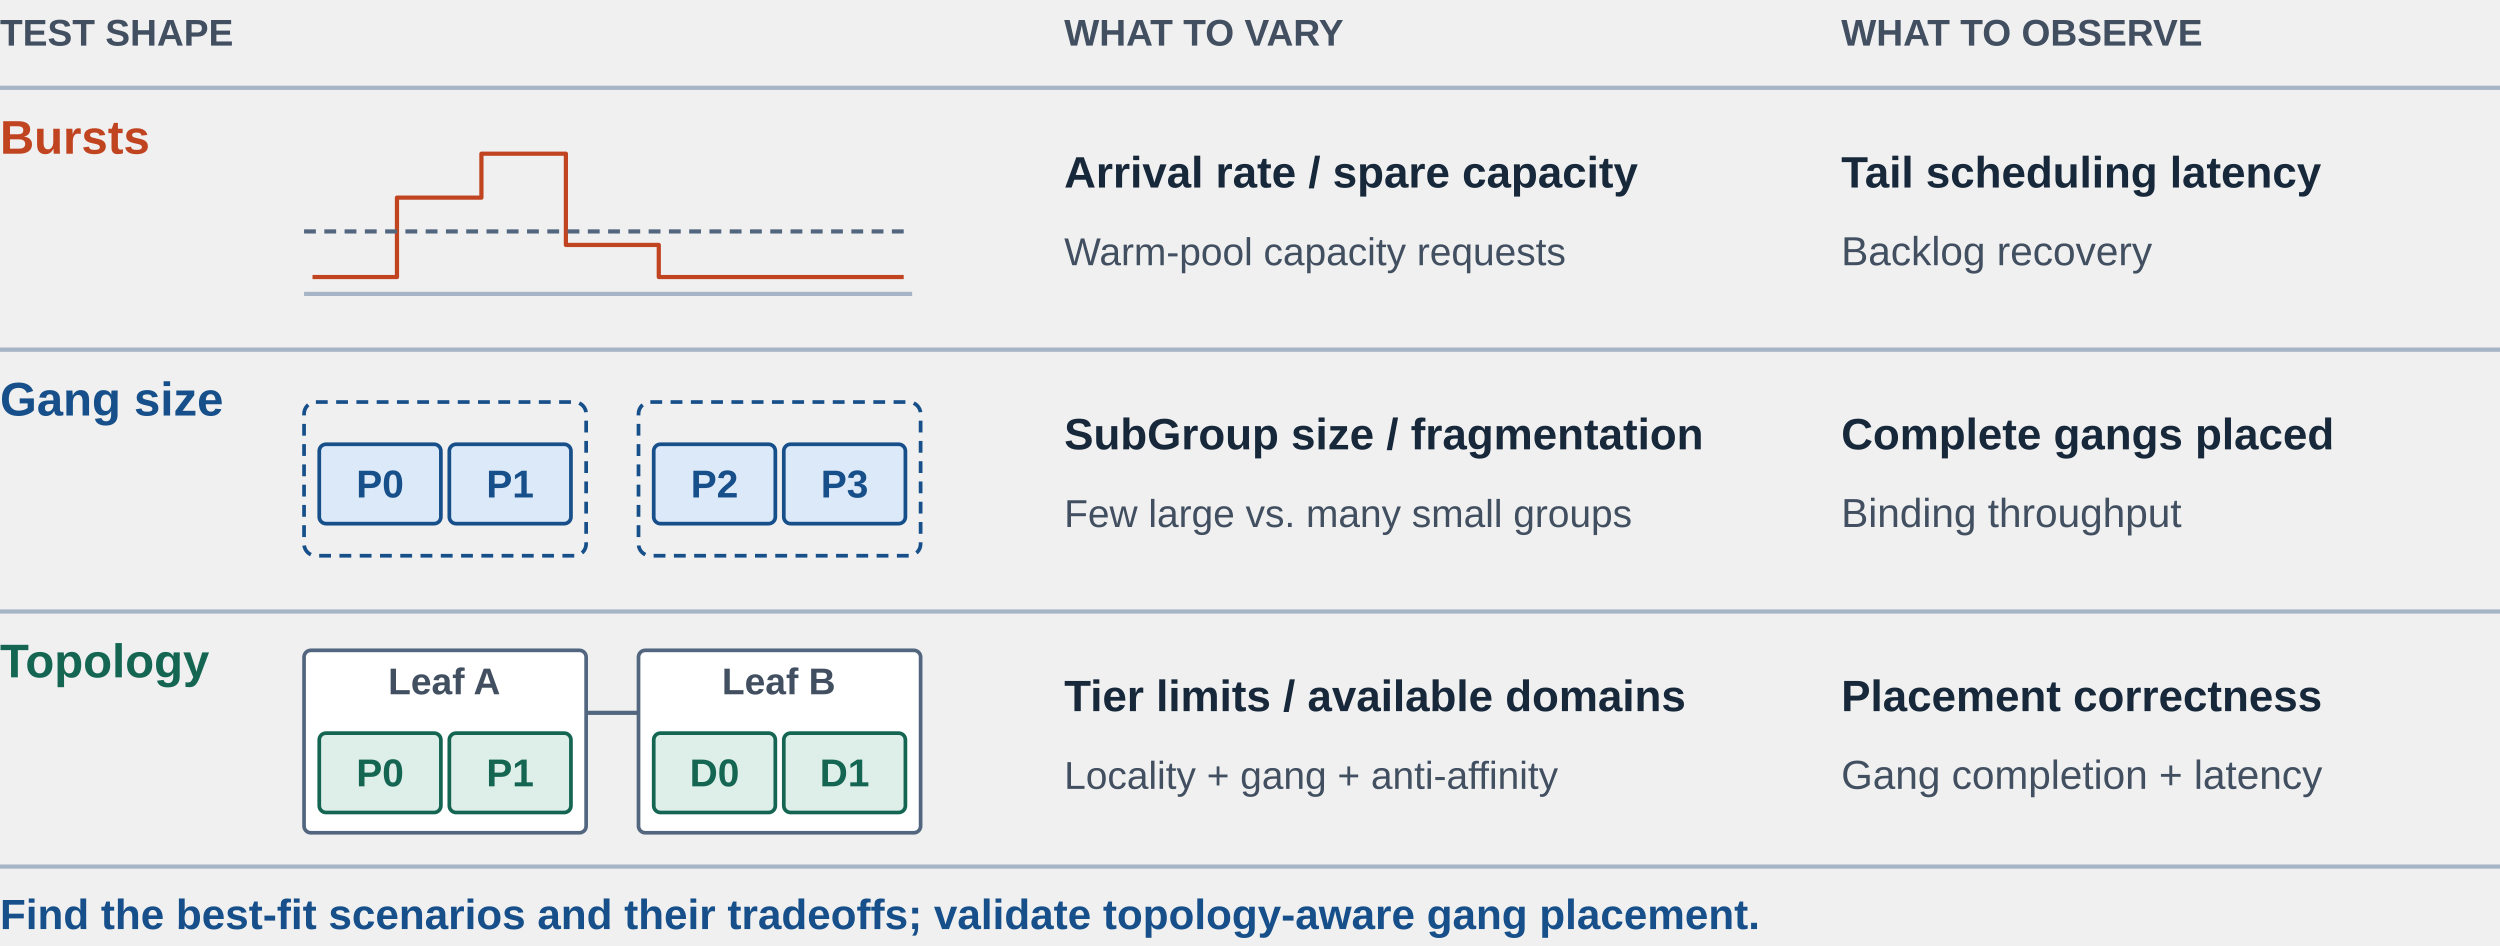
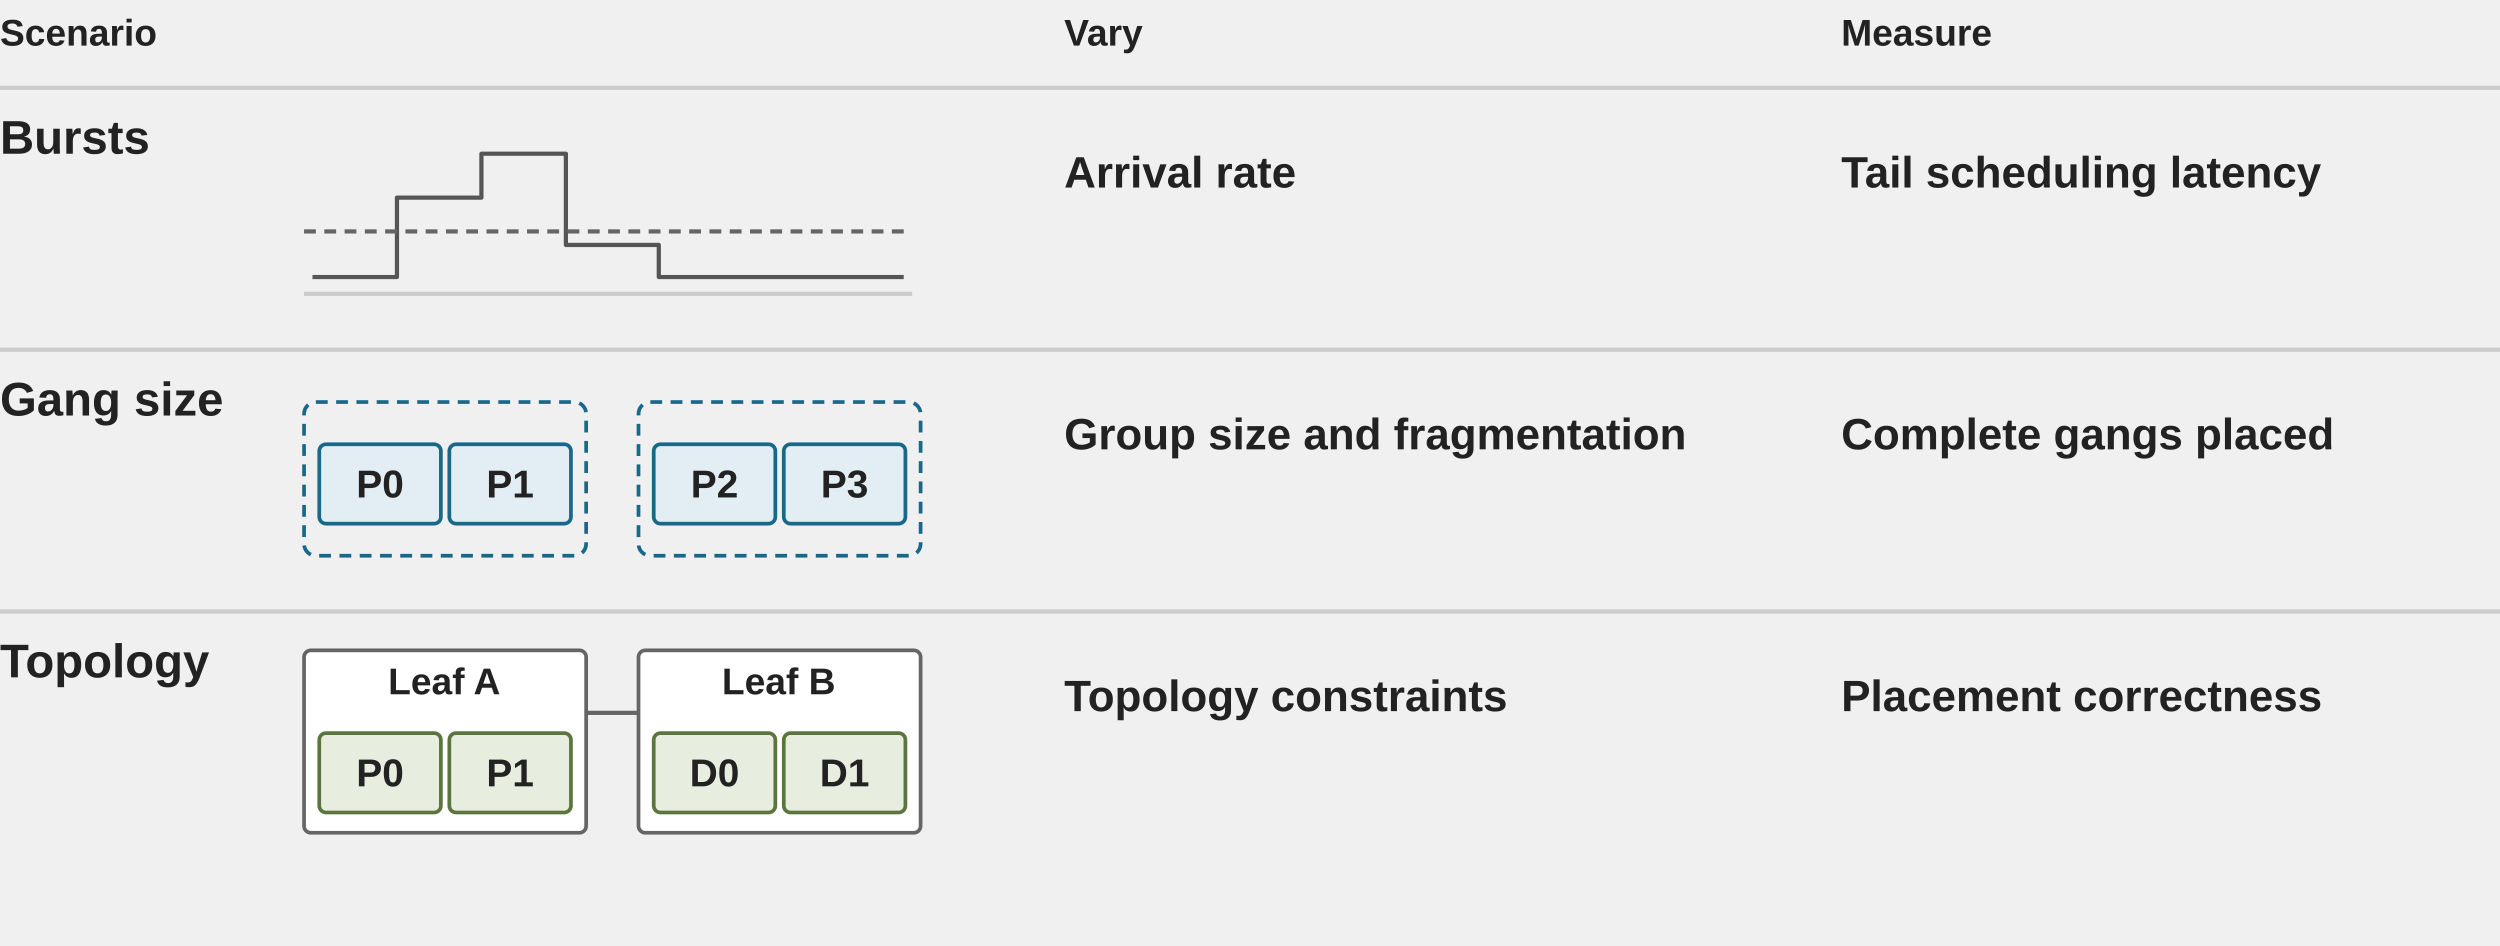
<svg xmlns="http://www.w3.org/2000/svg" width="1480" height="560" viewBox="0 0 1480 560">
  <defs>
-     <marker id="arrow-146653" viewBox="0 0 12 12" refX="12" refY="6" markerWidth="12" markerHeight="12" markerUnits="userSpaceOnUse" orient="auto">
-       <path d="M0 0 L12 6 L0 12 Z" fill="#146653" />
+     <marker id="arrow-176889" viewBox="0 0 12 12" refX="12" refY="6" markerWidth="12" markerHeight="12" markerUnits="userSpaceOnUse" orient="auto">
+       <path d="M0 0 L12 6 L0 12 Z" fill="#176889" />
    </marker>
-     <marker id="arrow-164f89" viewBox="0 0 12 12" refX="12" refY="6" markerWidth="12" markerHeight="12" markerUnits="userSpaceOnUse" orient="auto">
-       <path d="M0 0 L12 6 L0 12 Z" fill="#164f89" />
+     <marker id="arrow-222222" viewBox="0 0 12 12" refX="12" refY="6" markerWidth="12" markerHeight="12" markerUnits="userSpaceOnUse" orient="auto">
+       <path d="M0 0 L12 6 L0 12 Z" fill="#222222" />
    </marker>
-     <marker id="arrow-17283b" viewBox="0 0 12 12" refX="12" refY="6" markerWidth="12" markerHeight="12" markerUnits="userSpaceOnUse" orient="auto">
-       <path d="M0 0 L12 6 L0 12 Z" fill="#17283b" />
+     <marker id="arrow-555555" viewBox="0 0 12 12" refX="12" refY="6" markerWidth="12" markerHeight="12" markerUnits="userSpaceOnUse" orient="auto">
+       <path d="M0 0 L12 6 L0 12 Z" fill="#555555" />
    </marker>
-     <marker id="arrow-414f60" viewBox="0 0 12 12" refX="12" refY="6" markerWidth="12" markerHeight="12" markerUnits="userSpaceOnUse" orient="auto">
-       <path d="M0 0 L12 6 L0 12 Z" fill="#414f60" />
+     <marker id="arrow-5b753e" viewBox="0 0 12 12" refX="12" refY="6" markerWidth="12" markerHeight="12" markerUnits="userSpaceOnUse" orient="auto">
+       <path d="M0 0 L12 6 L0 12 Z" fill="#5b753e" />
    </marker>
-     <marker id="arrow-52677f" viewBox="0 0 12 12" refX="12" refY="6" markerWidth="12" markerHeight="12" markerUnits="userSpaceOnUse" orient="auto">
-       <path d="M0 0 L12 6 L0 12 Z" fill="#52677f" />
+     <marker id="arrow-656565" viewBox="0 0 12 12" refX="12" refY="6" markerWidth="12" markerHeight="12" markerUnits="userSpaceOnUse" orient="auto">
+       <path d="M0 0 L12 6 L0 12 Z" fill="#656565" />
    </marker>
-     <marker id="arrow-62448d" viewBox="0 0 12 12" refX="12" refY="6" markerWidth="12" markerHeight="12" markerUnits="userSpaceOnUse" orient="auto">
-       <path d="M0 0 L12 6 L0 12 Z" fill="#62448d" />
+     <marker id="arrow-cccccc" viewBox="0 0 12 12" refX="12" refY="6" markerWidth="12" markerHeight="12" markerUnits="userSpaceOnUse" orient="auto">
+       <path d="M0 0 L12 6 L0 12 Z" fill="#cccccc" />
    </marker>
-     <marker id="arrow-8b621c" viewBox="0 0 12 12" refX="12" refY="6" markerWidth="12" markerHeight="12" markerUnits="userSpaceOnUse" orient="auto">
-       <path d="M0 0 L12 6 L0 12 Z" fill="#8b621c" />
+     <marker id="arrow-e3edf4" viewBox="0 0 12 12" refX="12" refY="6" markerWidth="12" markerHeight="12" markerUnits="userSpaceOnUse" orient="auto">
+       <path d="M0 0 L12 6 L0 12 Z" fill="#e3edf4" />
    </marker>
-     <marker id="arrow-a6b5c6" viewBox="0 0 12 12" refX="12" refY="6" markerWidth="12" markerHeight="12" markerUnits="userSpaceOnUse" orient="auto">
-       <path d="M0 0 L12 6 L0 12 Z" fill="#a6b5c6" />
+     <marker id="arrow-e64030" viewBox="0 0 12 12" refX="12" refY="6" markerWidth="12" markerHeight="12" markerUnits="userSpaceOnUse" orient="auto">
+       <path d="M0 0 L12 6 L0 12 Z" fill="#e64030" />
    </marker>
-     <marker id="arrow-c14421" viewBox="0 0 12 12" refX="12" refY="6" markerWidth="12" markerHeight="12" markerUnits="userSpaceOnUse" orient="auto">
-       <path d="M0 0 L12 6 L0 12 Z" fill="#c14421" />
+     <marker id="arrow-e8eedf" viewBox="0 0 12 12" refX="12" refY="6" markerWidth="12" markerHeight="12" markerUnits="userSpaceOnUse" orient="auto">
+       <path d="M0 0 L12 6 L0 12 Z" fill="#e8eedf" />
    </marker>
-     <marker id="arrow-dce5ee" viewBox="0 0 12 12" refX="12" refY="6" markerWidth="12" markerHeight="12" markerUnits="userSpaceOnUse" orient="auto">
-       <path d="M0 0 L12 6 L0 12 Z" fill="#dce5ee" />
+     <marker id="arrow-eeeeee" viewBox="0 0 12 12" refX="12" refY="6" markerWidth="12" markerHeight="12" markerUnits="userSpaceOnUse" orient="auto">
+       <path d="M0 0 L12 6 L0 12 Z" fill="#eeeeee" />
    </marker>
-     <marker id="arrow-dce9f8" viewBox="0 0 12 12" refX="12" refY="6" markerWidth="12" markerHeight="12" markerUnits="userSpaceOnUse" orient="auto">
-       <path d="M0 0 L12 6 L0 12 Z" fill="#dce9f8" />
-     </marker>
-     <marker id="arrow-deeee8" viewBox="0 0 12 12" refX="12" refY="6" markerWidth="12" markerHeight="12" markerUnits="userSpaceOnUse" orient="auto">
-       <path d="M0 0 L12 6 L0 12 Z" fill="#deeee8" />
-     </marker>
-     <marker id="arrow-eae3f3" viewBox="0 0 12 12" refX="12" refY="6" markerWidth="12" markerHeight="12" markerUnits="userSpaceOnUse" orient="auto">
-       <path d="M0 0 L12 6 L0 12 Z" fill="#eae3f3" />
-     </marker>
-     <marker id="arrow-f2f5f9" viewBox="0 0 12 12" refX="12" refY="6" markerWidth="12" markerHeight="12" markerUnits="userSpaceOnUse" orient="auto">
-       <path d="M0 0 L12 6 L0 12 Z" fill="#f2f5f9" />
-     </marker>
-     <marker id="arrow-fff5e2" viewBox="0 0 12 12" refX="12" refY="6" markerWidth="12" markerHeight="12" markerUnits="userSpaceOnUse" orient="auto">
-       <path d="M0 0 L12 6 L0 12 Z" fill="#fff5e2" />
+     <marker id="arrow-fafafa" viewBox="0 0 12 12" refX="12" refY="6" markerWidth="12" markerHeight="12" markerUnits="userSpaceOnUse" orient="auto">
+       <path d="M0 0 L12 6 L0 12 Z" fill="#fafafa" />
    </marker>
    <marker id="arrow-ffffff" viewBox="0 0 12 12" refX="12" refY="6" markerWidth="12" markerHeight="12" markerUnits="userSpaceOnUse" orient="auto">
      <path d="M0 0 L12 6 L0 12 Z" fill="#ffffff" />
    </marker>
  </defs>
-   <rect x="180" y="385" width="167" height="108" rx="4" fill="#ffffff" stroke="#52677f" stroke-width="2.2" />
-   <rect x="378" y="385" width="167" height="108" rx="4" fill="#ffffff" stroke="#52677f" stroke-width="2.2" />
-   <path d="M0,52 L1480,52" fill="none" stroke="#a6b5c6" stroke-width="2.5" stroke-linejoin="round" />
-   <path d="M0,207 L1480,207" fill="none" stroke="#a6b5c6" stroke-width="2.5" stroke-linejoin="round" />
-   <path d="M0,362 L1480,362" fill="none" stroke="#a6b5c6" stroke-width="2.5" stroke-linejoin="round" />
-   <path d="M180,174 L540,174" fill="none" stroke="#a6b5c6" stroke-width="2.5" stroke-linejoin="round" />
-   <path d="M185,164 L235,164 L235,117 L285,117 L285,91 L335,91 L335,145 L390,145 L390,164 L535,164" fill="none" stroke="#c14421" stroke-width="2.5" stroke-linejoin="round" />
-   <path d="M180,137 L540,137" fill="none" stroke="#52677f" stroke-width="2.5" stroke-linejoin="round" stroke-dasharray="7 5" />
-   <path d="M347,422 L378,422" fill="none" stroke="#52677f" stroke-width="2.5" stroke-linejoin="round" />
-   <path d="M0,513 L1480,513" fill="none" stroke="#a6b5c6" stroke-width="2.5" stroke-linejoin="round" />
-   <text x="0" y="27" font-family="Liberation Sans, Arial, sans-serif" font-size="22" font-weight="700" fill="#414f60" text-anchor="start">
-     <tspan x="0" dy="0">TEST SHAPE</tspan>
-   </text>
-   <text x="630" y="27" font-family="Liberation Sans, Arial, sans-serif" font-size="22" font-weight="700" fill="#414f60" text-anchor="start">
-     <tspan x="630" dy="0">WHAT TO VARY</tspan>
-   </text>
-   <text x="1090" y="27" font-family="Liberation Sans, Arial, sans-serif" font-size="22" font-weight="700" fill="#414f60" text-anchor="start">
-     <tspan x="1090" dy="0">WHAT TO OBSERVE</tspan>
-   </text>
-   <text x="0" y="91" font-family="Liberation Sans, Arial, sans-serif" font-size="28" font-weight="700" fill="#c14421" text-anchor="start">
+   <rect x="180" y="385" width="167" height="108" rx="4" fill="#ffffff" stroke="#656565" stroke-width="2.2" />
+   <rect x="378" y="385" width="167" height="108" rx="4" fill="#ffffff" stroke="#656565" stroke-width="2.2" />
+   <path d="M0,52 L1480,52" fill="none" stroke="#cccccc" stroke-width="2.5" stroke-linejoin="round" />
+   <path d="M0,207 L1480,207" fill="none" stroke="#cccccc" stroke-width="2.5" stroke-linejoin="round" />
+   <path d="M0,362 L1480,362" fill="none" stroke="#cccccc" stroke-width="2.5" stroke-linejoin="round" />
+   <path d="M180,174 L540,174" fill="none" stroke="#cccccc" stroke-width="2.5" stroke-linejoin="round" />
+   <path d="M185,164 L235,164 L235,117 L285,117 L285,91 L335,91 L335,145 L390,145 L390,164 L535,164" fill="none" stroke="#555555" stroke-width="2.5" stroke-linejoin="round" />
+   <path d="M180,137 L540,137" fill="none" stroke="#656565" stroke-width="2.5" stroke-linejoin="round" stroke-dasharray="7 5" />
+   <path d="M347,422 L378,422" fill="none" stroke="#656565" stroke-width="2.5" stroke-linejoin="round" />
+   <text x="0" y="27" font-family="Liberation Sans, Arial, sans-serif" font-size="22" font-weight="700" fill="#222222" text-anchor="start">Scenario</text>
+   <text x="630" y="27" font-family="Liberation Sans, Arial, sans-serif" font-size="22" font-weight="700" fill="#222222" text-anchor="start">Vary</text>
+   <text x="1090" y="27" font-family="Liberation Sans, Arial, sans-serif" font-size="22" font-weight="700" fill="#222222" text-anchor="start">Measure</text>
+   <text x="0" y="91" font-family="Liberation Sans, Arial, sans-serif" font-size="28" font-weight="700" fill="#222222" text-anchor="start">
    <tspan x="0" dy="0">Bursts</tspan>
  </text>
-   <text x="630" y="111" font-family="Liberation Sans, Arial, sans-serif" font-size="26" font-weight="700" fill="#17283b" text-anchor="start">
-     <tspan x="630" dy="0">Arrival rate / spare capacity</tspan>
-   </text>
-   <text x="630" y="157" font-family="Liberation Sans, Arial, sans-serif" font-size="23" font-weight="400" fill="#414f60" text-anchor="start">
-     <tspan x="630" dy="0">Warm-pool capacity requests</tspan>
-   </text>
-   <text x="1090" y="111" font-family="Liberation Sans, Arial, sans-serif" font-size="26" font-weight="700" fill="#17283b" text-anchor="start">
+   <text x="630" y="111" font-family="Liberation Sans, Arial, sans-serif" font-size="26" font-weight="700" fill="#222222" text-anchor="start">Arrival rate</text>
+   <text x="1090" y="111" font-family="Liberation Sans, Arial, sans-serif" font-size="26" font-weight="700" fill="#222222" text-anchor="start">
    <tspan x="1090" dy="0">Tail scheduling latency</tspan>
  </text>
-   <text x="1090" y="157" font-family="Liberation Sans, Arial, sans-serif" font-size="24" font-weight="400" fill="#414f60" text-anchor="start">
-     <tspan x="1090" dy="0">Backlog recovery</tspan>
-   </text>
-   <text x="0" y="246" font-family="Liberation Sans, Arial, sans-serif" font-size="28" font-weight="700" fill="#164f89" text-anchor="start">
+   <text x="0" y="246" font-family="Liberation Sans, Arial, sans-serif" font-size="28" font-weight="700" fill="#222222" text-anchor="start">
    <tspan x="0" dy="0">Gang size</tspan>
  </text>
-   <rect x="180" y="238" width="167" height="91" rx="7" fill="none" stroke="#164f89" stroke-width="2.2" stroke-dasharray="7 5" />
-   <rect x="189" y="263" width="72" height="47" rx="4" fill="#dce9f8" stroke="#164f89" stroke-width="2.2" />
-   <text x="225.0" y="294.5" font-family="Liberation Sans, Arial, sans-serif" font-size="23" font-weight="700" fill="#164f89" text-anchor="middle">
+   <rect x="180" y="238" width="167" height="91" rx="7" fill="none" stroke="#176889" stroke-width="2.2" stroke-dasharray="7 5" />
+   <rect x="189" y="263" width="72" height="47" rx="4" fill="#e3edf4" stroke="#176889" stroke-width="2.2" />
+   <text x="225.0" y="294.5" font-family="Liberation Sans, Arial, sans-serif" font-size="23" font-weight="700" fill="#222222" text-anchor="middle">
    <tspan x="225.0" dy="0">P0</tspan>
  </text>
-   <rect x="266" y="263" width="72" height="47" rx="4" fill="#dce9f8" stroke="#164f89" stroke-width="2.2" />
-   <text x="302.0" y="294.5" font-family="Liberation Sans, Arial, sans-serif" font-size="23" font-weight="700" fill="#164f89" text-anchor="middle">
+   <rect x="266" y="263" width="72" height="47" rx="4" fill="#e3edf4" stroke="#176889" stroke-width="2.2" />
+   <text x="302.0" y="294.5" font-family="Liberation Sans, Arial, sans-serif" font-size="23" font-weight="700" fill="#222222" text-anchor="middle">
    <tspan x="302.0" dy="0">P1</tspan>
  </text>
-   <rect x="378" y="238" width="167" height="91" rx="7" fill="none" stroke="#164f89" stroke-width="2.2" stroke-dasharray="7 5" />
-   <rect x="387" y="263" width="72" height="47" rx="4" fill="#dce9f8" stroke="#164f89" stroke-width="2.2" />
-   <text x="423.0" y="294.5" font-family="Liberation Sans, Arial, sans-serif" font-size="23" font-weight="700" fill="#164f89" text-anchor="middle">
+   <rect x="378" y="238" width="167" height="91" rx="7" fill="none" stroke="#176889" stroke-width="2.2" stroke-dasharray="7 5" />
+   <rect x="387" y="263" width="72" height="47" rx="4" fill="#e3edf4" stroke="#176889" stroke-width="2.2" />
+   <text x="423.0" y="294.5" font-family="Liberation Sans, Arial, sans-serif" font-size="23" font-weight="700" fill="#222222" text-anchor="middle">
    <tspan x="423.0" dy="0">P2</tspan>
  </text>
-   <rect x="464" y="263" width="72" height="47" rx="4" fill="#dce9f8" stroke="#164f89" stroke-width="2.2" />
-   <text x="500.0" y="294.5" font-family="Liberation Sans, Arial, sans-serif" font-size="23" font-weight="700" fill="#164f89" text-anchor="middle">
+   <rect x="464" y="263" width="72" height="47" rx="4" fill="#e3edf4" stroke="#176889" stroke-width="2.2" />
+   <text x="500.0" y="294.5" font-family="Liberation Sans, Arial, sans-serif" font-size="23" font-weight="700" fill="#222222" text-anchor="middle">
    <tspan x="500.0" dy="0">P3</tspan>
  </text>
-   <text x="630" y="266" font-family="Liberation Sans, Arial, sans-serif" font-size="26" font-weight="700" fill="#17283b" text-anchor="start">
-     <tspan x="630" dy="0">SubGroup size / fragmentation</tspan>
-   </text>
-   <text x="630" y="312" font-family="Liberation Sans, Arial, sans-serif" font-size="23" font-weight="400" fill="#414f60" text-anchor="start">
-     <tspan x="630" dy="0">Few large vs. many small groups</tspan>
-   </text>
-   <text x="1090" y="266" font-family="Liberation Sans, Arial, sans-serif" font-size="26" font-weight="700" fill="#17283b" text-anchor="start">
+   <text x="630" y="266" font-family="Liberation Sans, Arial, sans-serif" font-size="26" font-weight="700" fill="#222222" text-anchor="start">Group size and fragmentation</text>
+   <text x="1090" y="266" font-family="Liberation Sans, Arial, sans-serif" font-size="26" font-weight="700" fill="#222222" text-anchor="start">
    <tspan x="1090" dy="0">Complete gangs placed</tspan>
  </text>
-   <text x="1090" y="312" font-family="Liberation Sans, Arial, sans-serif" font-size="24" font-weight="400" fill="#414f60" text-anchor="start">
-     <tspan x="1090" dy="0">Binding throughput</tspan>
-   </text>
-   <text x="0" y="401" font-family="Liberation Sans, Arial, sans-serif" font-size="28" font-weight="700" fill="#146653" text-anchor="start">
+   <text x="0" y="401" font-family="Liberation Sans, Arial, sans-serif" font-size="28" font-weight="700" fill="#222222" text-anchor="start">
    <tspan x="0" dy="0">Topology</tspan>
  </text>
-   <text x="263" y="411" font-family="Liberation Sans, Arial, sans-serif" font-size="22" font-weight="700" fill="#414f60" text-anchor="middle">
+   <text x="263" y="411" font-family="Liberation Sans, Arial, sans-serif" font-size="22" font-weight="700" fill="#222222" text-anchor="middle">
    <tspan x="263" dy="0">Leaf A</tspan>
  </text>
-   <rect x="189" y="434" width="72" height="47" rx="4" fill="#deeee8" stroke="#146653" stroke-width="2.2" />
-   <text x="225.0" y="465.5" font-family="Liberation Sans, Arial, sans-serif" font-size="23" font-weight="700" fill="#146653" text-anchor="middle">
+   <rect x="189" y="434" width="72" height="47" rx="4" fill="#e8eedf" stroke="#5b753e" stroke-width="2.2" />
+   <text x="225.0" y="465.5" font-family="Liberation Sans, Arial, sans-serif" font-size="23" font-weight="700" fill="#222222" text-anchor="middle">
    <tspan x="225.0" dy="0">P0</tspan>
  </text>
-   <rect x="266" y="434" width="72" height="47" rx="4" fill="#deeee8" stroke="#146653" stroke-width="2.2" />
-   <text x="302.0" y="465.5" font-family="Liberation Sans, Arial, sans-serif" font-size="23" font-weight="700" fill="#146653" text-anchor="middle">
+   <rect x="266" y="434" width="72" height="47" rx="4" fill="#e8eedf" stroke="#5b753e" stroke-width="2.2" />
+   <text x="302.0" y="465.5" font-family="Liberation Sans, Arial, sans-serif" font-size="23" font-weight="700" fill="#222222" text-anchor="middle">
    <tspan x="302.0" dy="0">P1</tspan>
  </text>
-   <text x="461" y="411" font-family="Liberation Sans, Arial, sans-serif" font-size="22" font-weight="700" fill="#414f60" text-anchor="middle">
+   <text x="461" y="411" font-family="Liberation Sans, Arial, sans-serif" font-size="22" font-weight="700" fill="#222222" text-anchor="middle">
    <tspan x="461" dy="0">Leaf B</tspan>
  </text>
-   <rect x="387" y="434" width="72" height="47" rx="4" fill="#deeee8" stroke="#146653" stroke-width="2.2" />
-   <text x="423.0" y="465.5" font-family="Liberation Sans, Arial, sans-serif" font-size="23" font-weight="700" fill="#146653" text-anchor="middle">
+   <rect x="387" y="434" width="72" height="47" rx="4" fill="#e8eedf" stroke="#5b753e" stroke-width="2.2" />
+   <text x="423.0" y="465.5" font-family="Liberation Sans, Arial, sans-serif" font-size="23" font-weight="700" fill="#222222" text-anchor="middle">
    <tspan x="423.0" dy="0">D0</tspan>
  </text>
-   <rect x="464" y="434" width="72" height="47" rx="4" fill="#deeee8" stroke="#146653" stroke-width="2.2" />
-   <text x="500.0" y="465.5" font-family="Liberation Sans, Arial, sans-serif" font-size="23" font-weight="700" fill="#146653" text-anchor="middle">
+   <rect x="464" y="434" width="72" height="47" rx="4" fill="#e8eedf" stroke="#5b753e" stroke-width="2.2" />
+   <text x="500.0" y="465.5" font-family="Liberation Sans, Arial, sans-serif" font-size="23" font-weight="700" fill="#222222" text-anchor="middle">
    <tspan x="500.0" dy="0">D1</tspan>
  </text>
-   <text x="630" y="421" font-family="Liberation Sans, Arial, sans-serif" font-size="26" font-weight="700" fill="#17283b" text-anchor="start">
-     <tspan x="630" dy="0">Tier limits / available domains</tspan>
-   </text>
-   <text x="630" y="467" font-family="Liberation Sans, Arial, sans-serif" font-size="23" font-weight="400" fill="#414f60" text-anchor="start">
-     <tspan x="630" dy="0">Locality + gang + anti-affinity</tspan>
-   </text>
-   <text x="1090" y="421" font-family="Liberation Sans, Arial, sans-serif" font-size="26" font-weight="700" fill="#17283b" text-anchor="start">
+   <text x="630" y="421" font-family="Liberation Sans, Arial, sans-serif" font-size="26" font-weight="700" fill="#222222" text-anchor="start">Topology constraints</text>
+   <text x="1090" y="421" font-family="Liberation Sans, Arial, sans-serif" font-size="26" font-weight="700" fill="#222222" text-anchor="start">
    <tspan x="1090" dy="0">Placement correctness</tspan>
  </text>
-   <text x="1090" y="467" font-family="Liberation Sans, Arial, sans-serif" font-size="24" font-weight="400" fill="#414f60" text-anchor="start">
-     <tspan x="1090" dy="0">Gang completion + latency</tspan>
-   </text>
-   <text x="0" y="550" font-family="Liberation Sans, Arial, sans-serif" font-size="25" font-weight="700" fill="#164f89" text-anchor="start">
-     <tspan x="0" dy="0">Find the best-fit scenarios and their tradeoffs; validate topology-aware gang placement.</tspan>
-   </text>
</svg>
